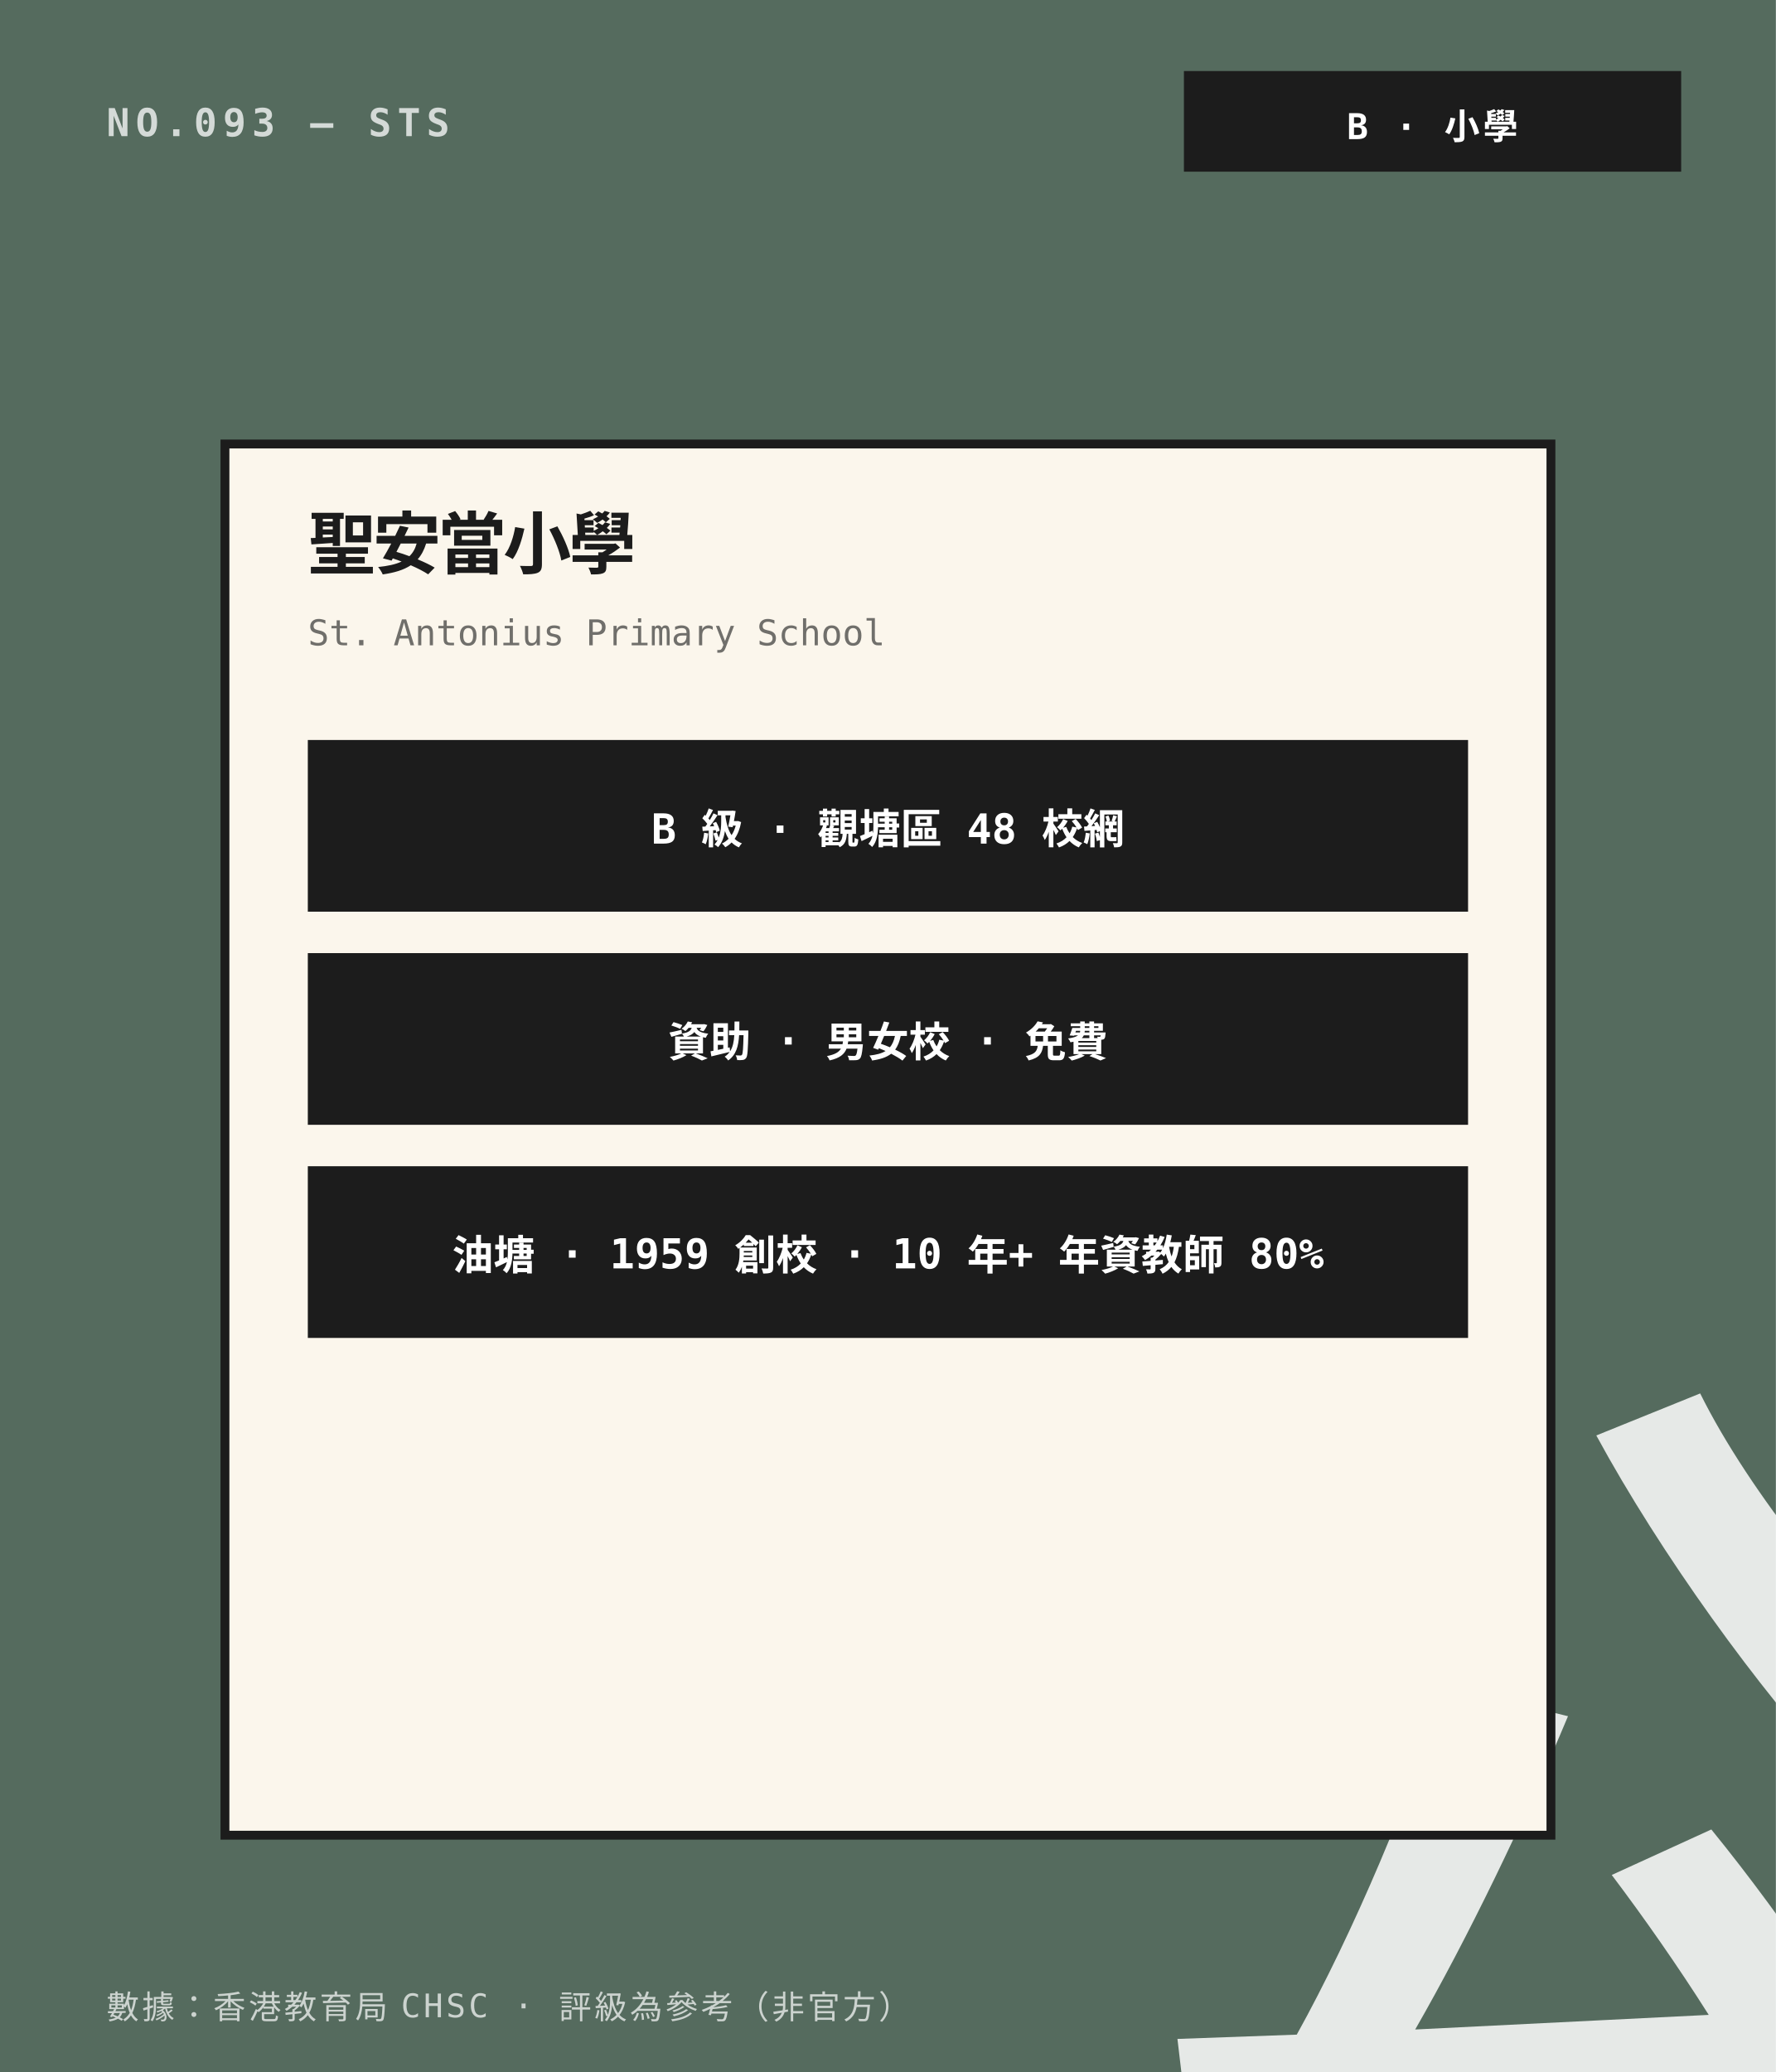
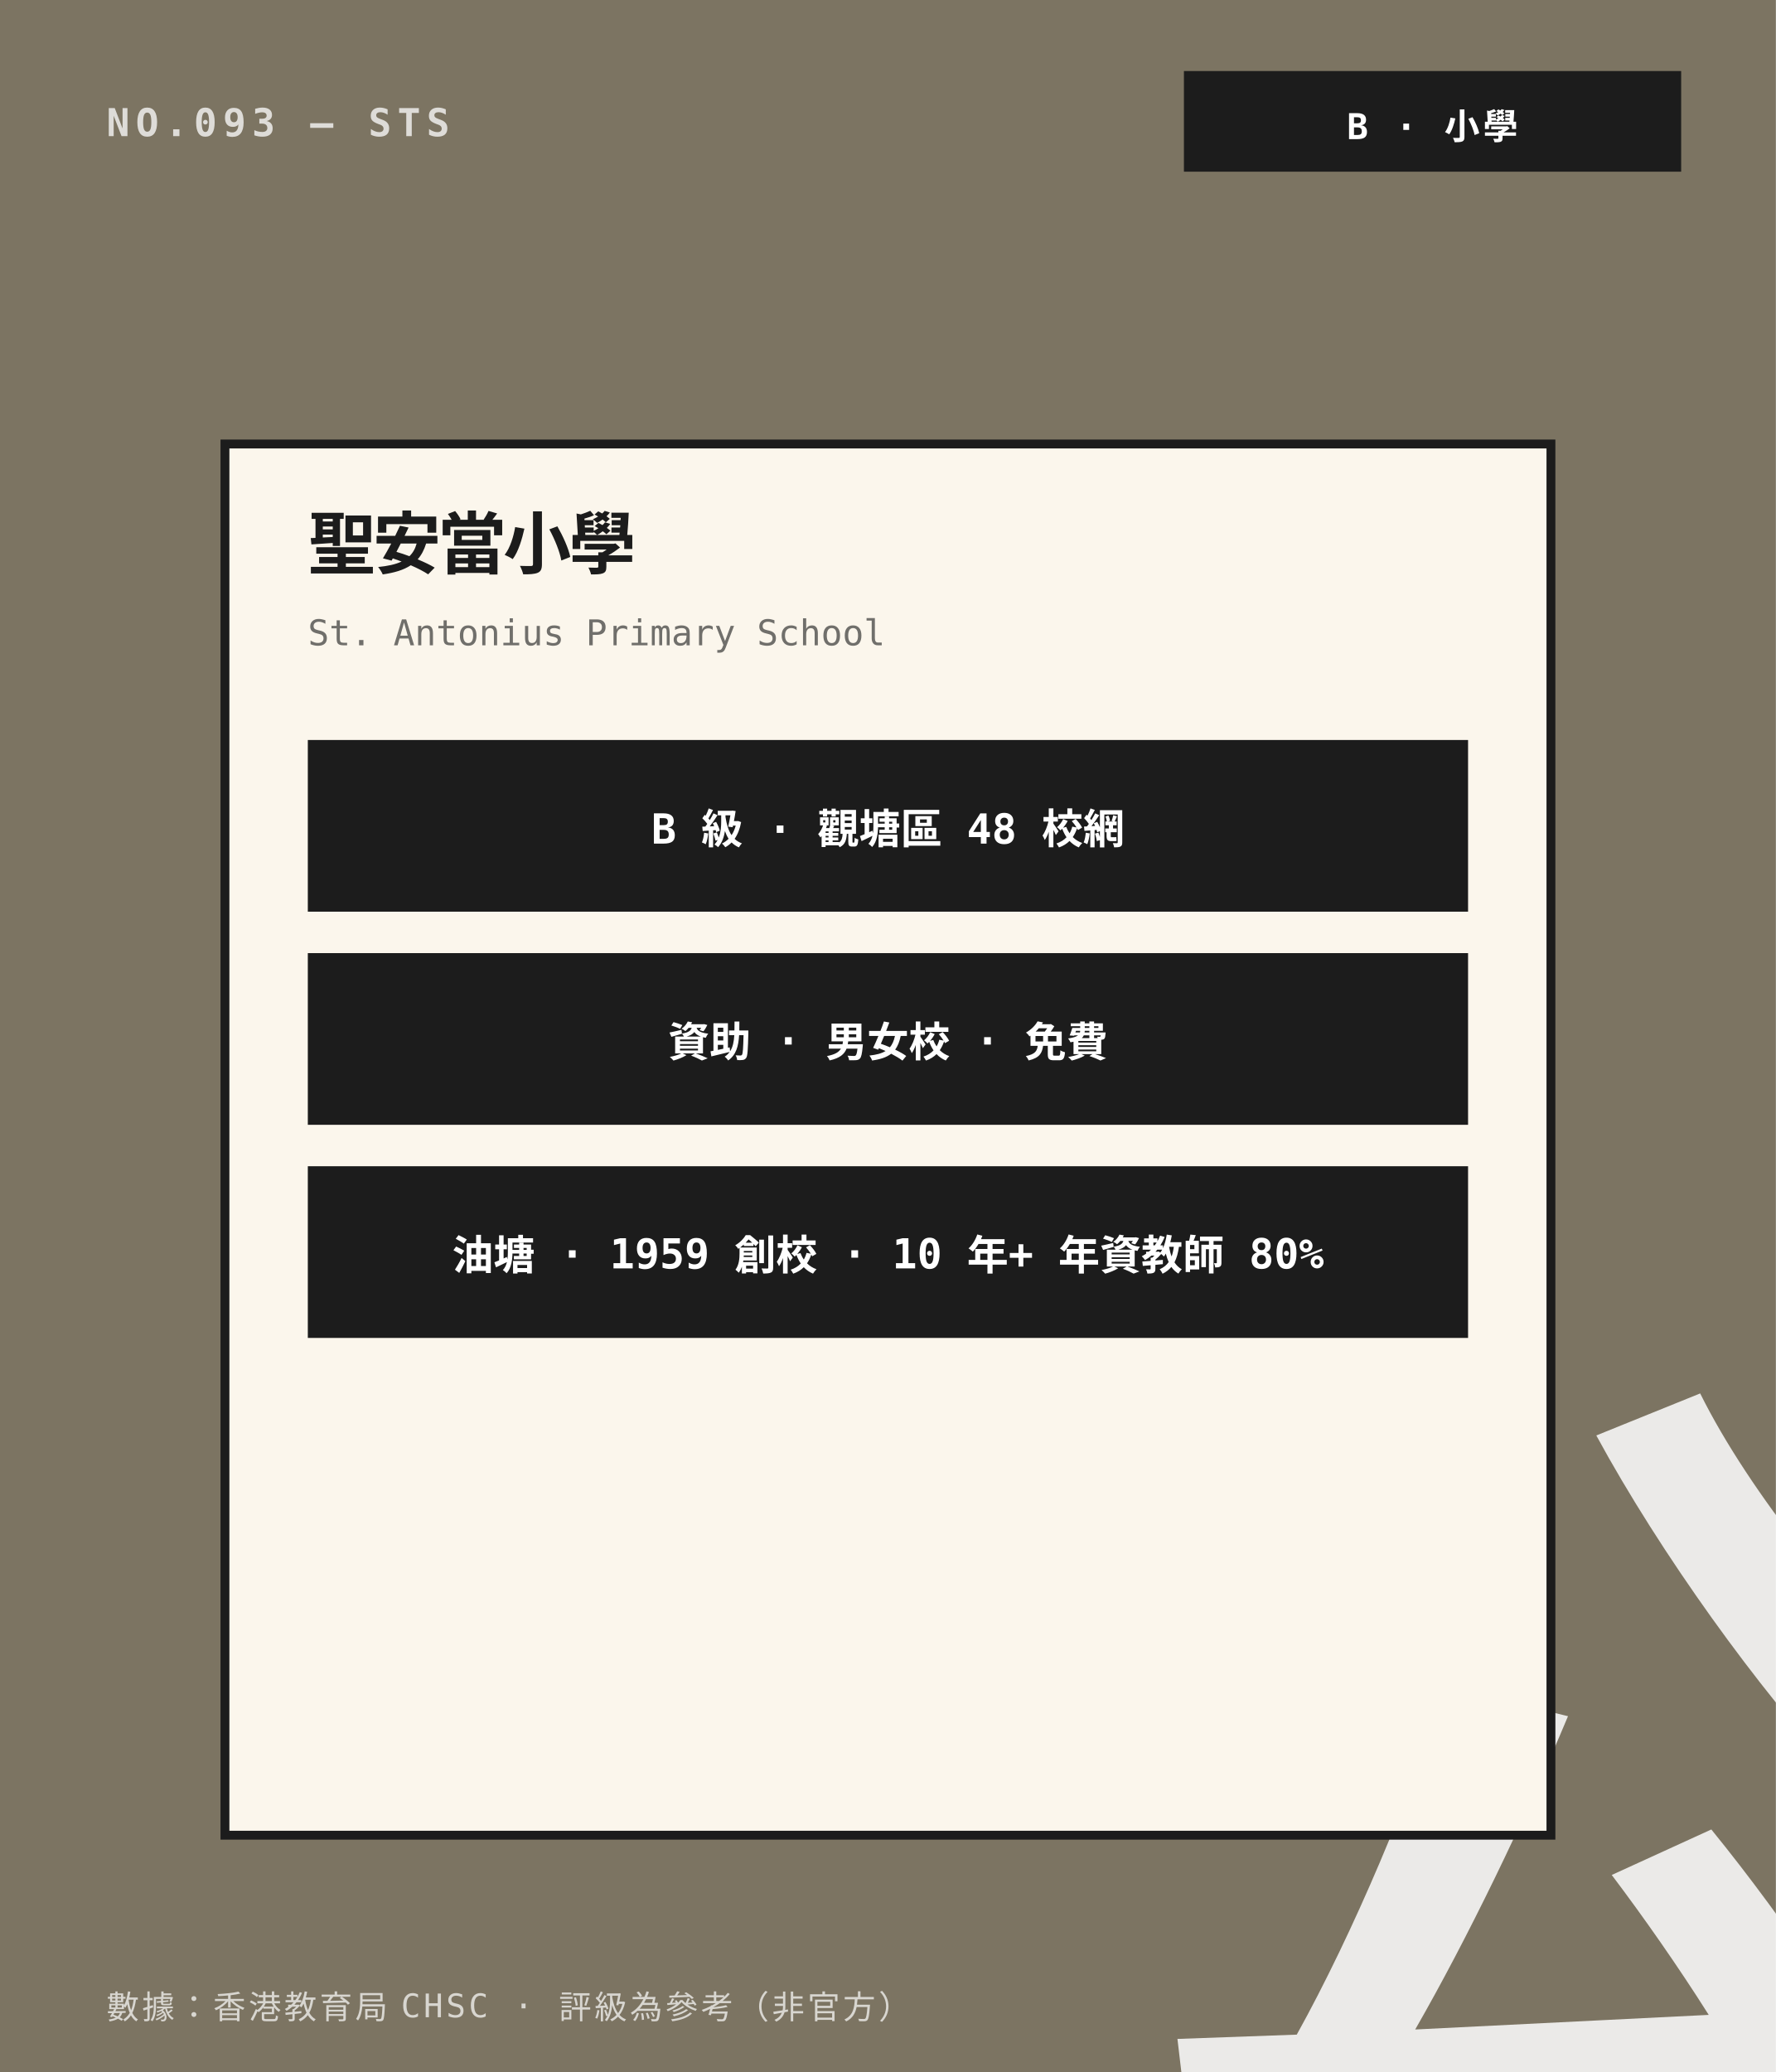
<svg xmlns="http://www.w3.org/2000/svg" width="600" height="700" viewBox="0 0 600 700">
-   <rect width="600" height="700" fill="#556B5E" />
+   <rect width="600" height="700" fill="#7C7462" />
  <rect x="400" y="24" width="168" height="34" fill="#1C1C1C" />
  <text x="484" y="47" text-anchor="middle" font-family="ui-monospace, Menlo, monospace" font-size="12" font-weight="800" fill="#FFFFFF" letter-spacing="1">B · 小學</text>
  <text x="372" y="710" font-family="Georgia, 'Times New Roman', serif" font-size="290" font-weight="800" fill="rgba(255,255,255,.85)" letter-spacing="-16">公</text>
  <text x="36" y="46" font-family="ui-monospace, Menlo, monospace" font-size="13" font-weight="600" fill="rgba(255,255,255,.75)" letter-spacing="2">NO.093 — STS</text>
  <rect x="76" y="150" width="448" height="470" fill="#FBF6EC" stroke="#1C1C1C" stroke-width="3" />
  <text x="104" y="192" font-family="Georgia, 'Times New Roman', serif" font-size="23" font-weight="800" fill="#1C1C1C" letter-spacing="-1">聖安當小學</text>
  <text x="104" y="218" font-family="ui-monospace, Menlo, monospace" font-size="12" fill="rgba(28,28,28,.62)">St. Antonius Primary School</text>
  <rect x="104" y="250" width="392" height="58" fill="#1C1C1C" />
  <text x="300" y="285" text-anchor="middle" font-family="ui-monospace, Menlo, monospace" font-size="14" font-weight="800" fill="#FFFFFF">B 級 · 觀塘區 48 校網</text>
  <rect x="104" y="322" width="392" height="58" fill="#1C1C1C" />
  <text x="300" y="357" text-anchor="middle" font-family="ui-monospace, Menlo, monospace" font-size="14" font-weight="800" fill="#FFFFFF">資助 · 男女校 · 免費</text>
  <rect x="104" y="394" width="392" height="58" fill="#1C1C1C" />
  <text x="300" y="429" text-anchor="middle" font-family="ui-monospace, Menlo, monospace" font-size="14" font-weight="800" fill="#FFFFFF">油塘 · 1959 創校 · 10 年+ 年資教師 80%</text>
  <text x="36" y="682" font-family="ui-monospace, Menlo, monospace" font-size="11" fill="rgba(255,255,255,.7)" letter-spacing="1">數據：香港教育局 CHSC · 評級為參考（非官方）</text>
</svg>
